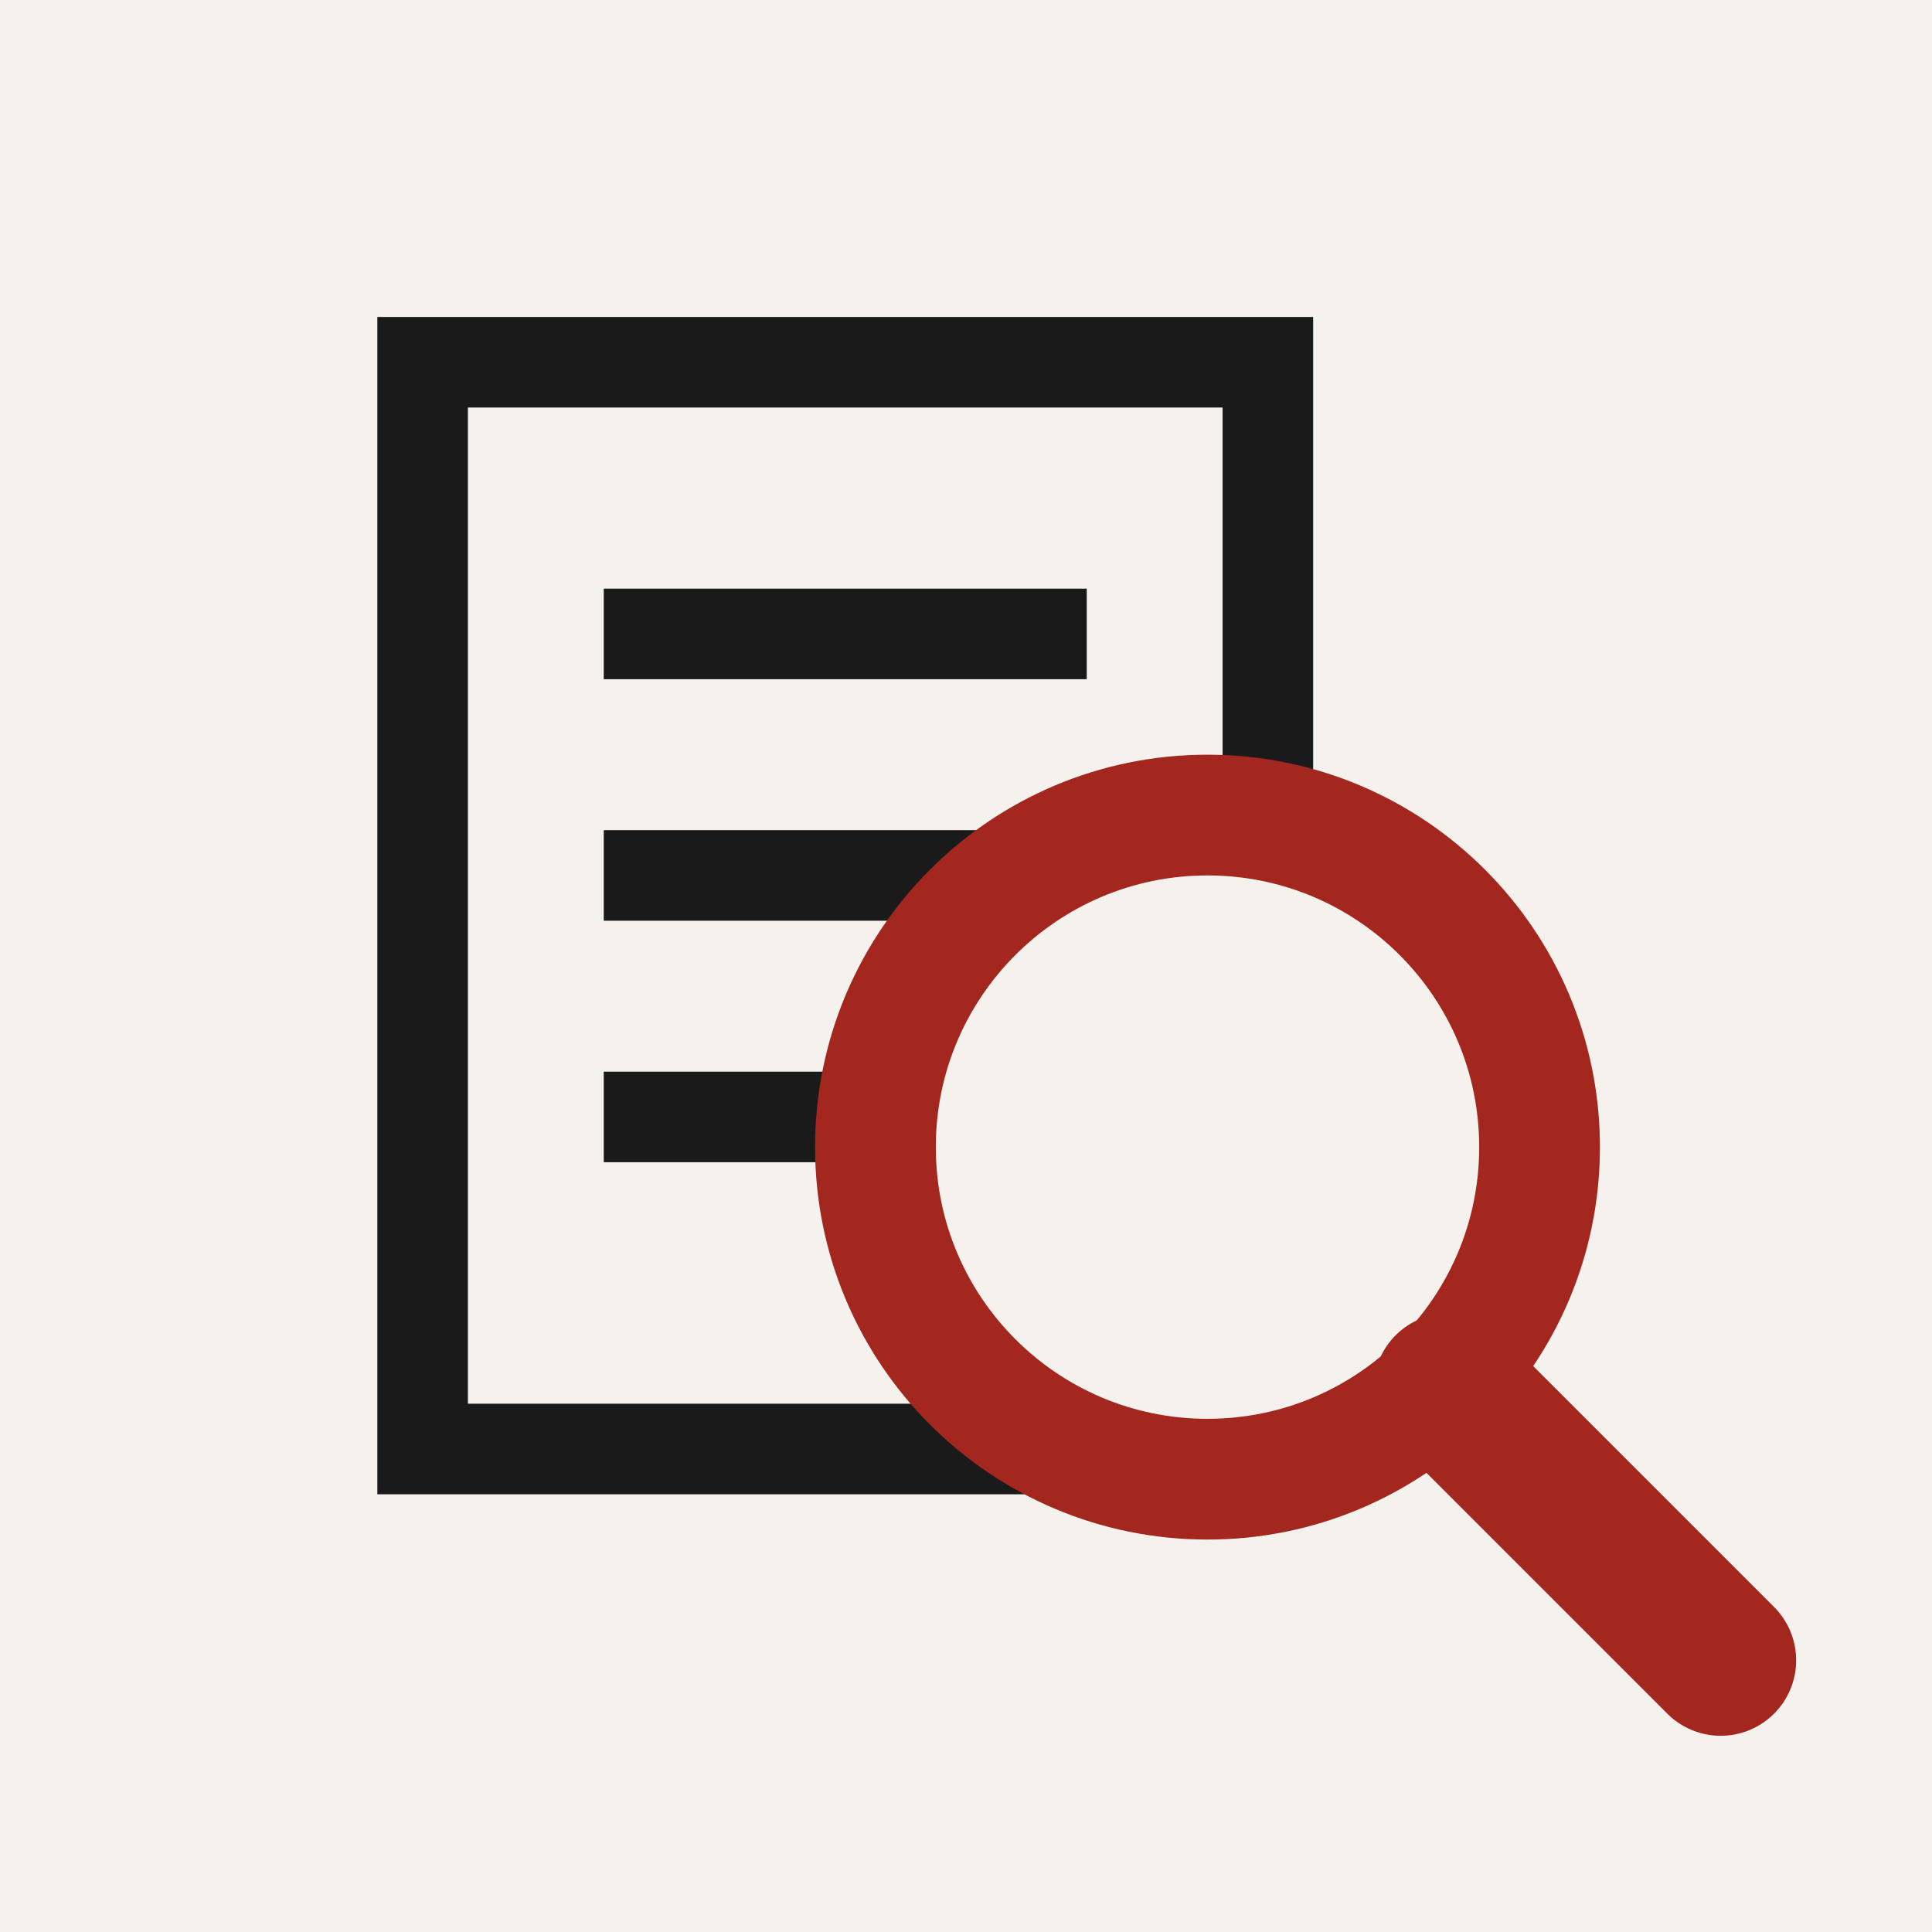
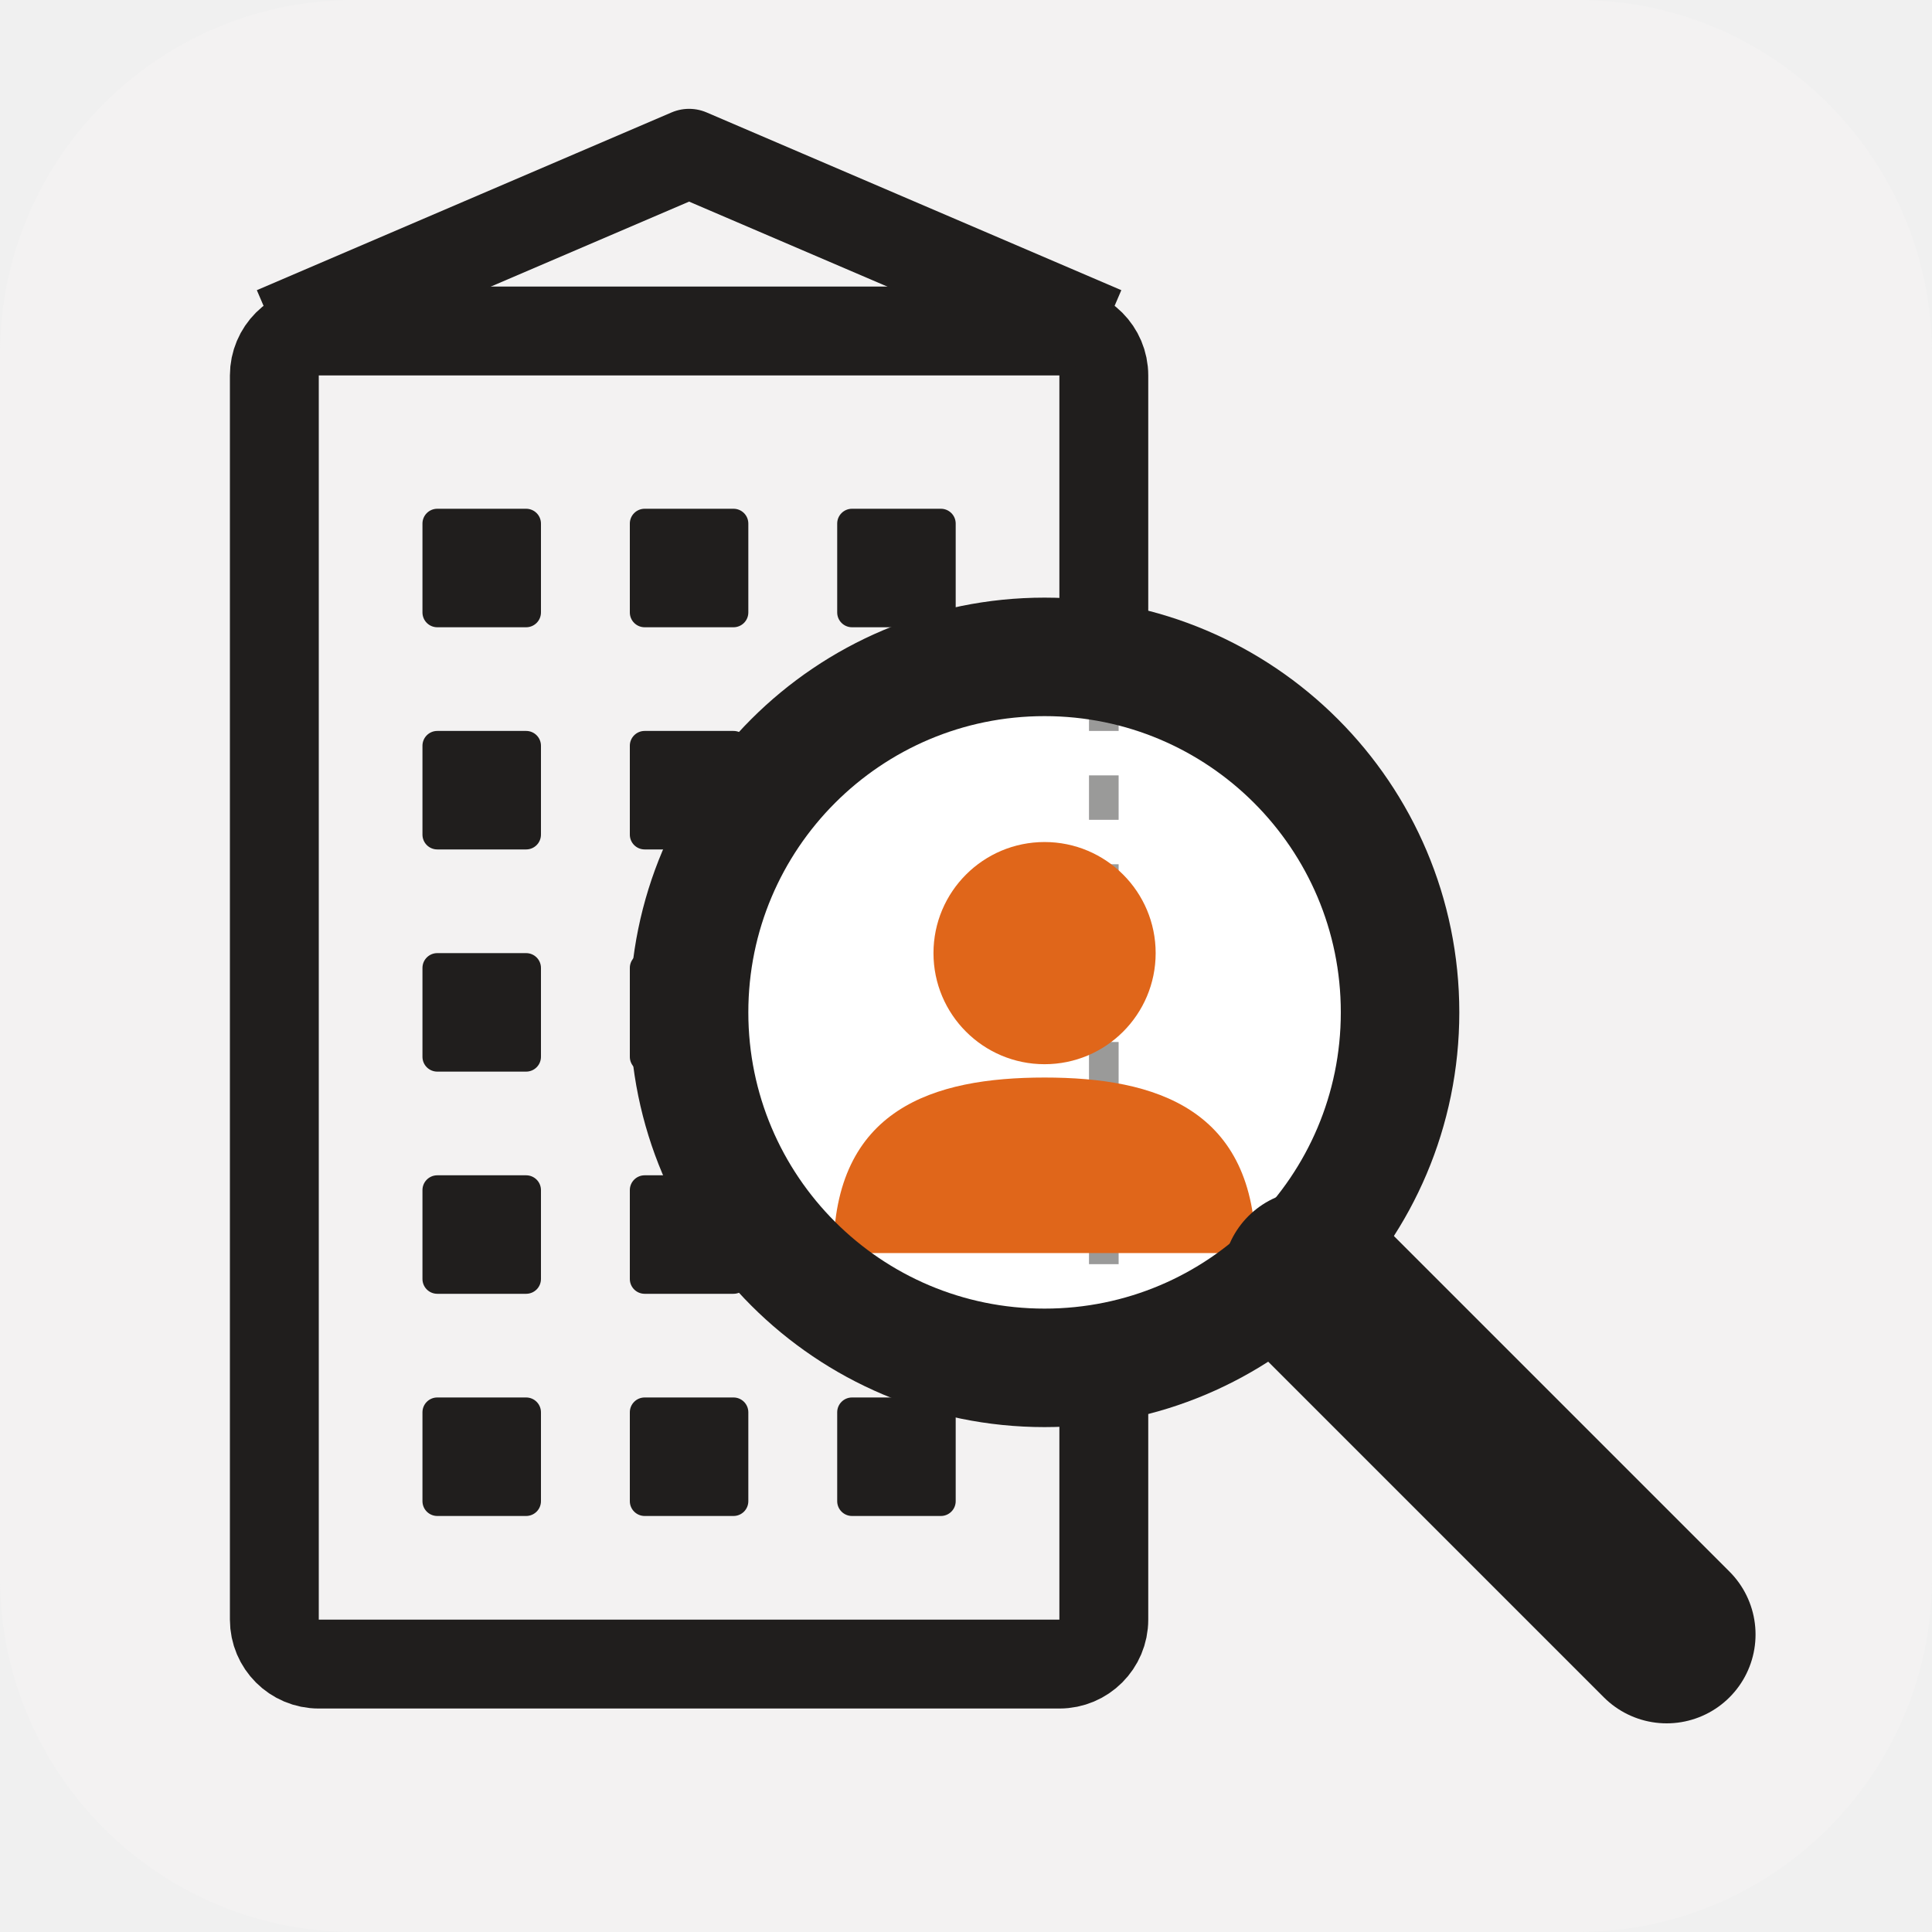
- <svg xmlns="http://www.w3.org/2000/svg" viewBox="0 0 64 64">
-   <rect width="64" height="64" fill="#F5F2ED" />
-   <rect x="14" y="12" width="28" height="36" fill="none" stroke="#1A1A1A" stroke-width="3" />
-   <line x1="20" y1="21" x2="36" y2="21" stroke="#1A1A1A" stroke-width="3" />
-   <line x1="20" y1="29" x2="36" y2="29" stroke="#1A1A1A" stroke-width="3" />
-   <line x1="20" y1="37" x2="30" y2="37" stroke="#1A1A1A" stroke-width="3" />
-   <circle cx="40" cy="38" r="11" fill="#F5F2ED" stroke="#A3271E" stroke-width="4" />
-   <line x1="48" y1="46" x2="57" y2="55" stroke="#A3271E" stroke-width="5" stroke-linecap="round" />
+ <svg xmlns="http://www.w3.org/2000/svg" viewBox="0 0 120 120">
+   <rect width="120" height="120" rx="22" fill="#F3F2F2" />
+   <g transform="translate(6 4) scale(0.92)">
+     <defs>
+       <clipPath id="lens">
+         <circle cx="64" cy="64" r="24" />
+       </clipPath>
+     </defs>
+     <rect x="12" y="18" width="56" height="90" rx="3" fill="none" stroke="#201E1D" stroke-width="6" />
+     <path d="M12 18 L40 6 L68 18" fill="none" stroke="#201E1D" stroke-width="6" stroke-linejoin="round" />
+     <rect x="22" y="30" width="8" height="8" rx="1" fill="#201E1D" />
+     <rect x="36" y="30" width="8" height="8" rx="1" fill="#201E1D" />
+     <rect x="50" y="30" width="8" height="8" rx="1" fill="#201E1D" />
+     <rect x="22" y="45" width="8" height="8" rx="1" fill="#201E1D" />
+     <rect x="36" y="45" width="8" height="8" rx="1" fill="#201E1D" />
+     <rect x="50" y="45" width="8" height="8" rx="1" fill="#201E1D" />
+     <rect x="22" y="60" width="8" height="8" rx="1" fill="#201E1D" />
+     <rect x="36" y="60" width="8" height="8" rx="1" fill="#201E1D" />
+     <rect x="50" y="60" width="8" height="8" rx="1" fill="#201E1D" />
+     <rect x="22" y="75" width="8" height="8" rx="1" fill="#201E1D" />
+     <rect x="36" y="75" width="8" height="8" rx="1" fill="#201E1D" />
+     <rect x="50" y="75" width="8" height="8" rx="1" fill="#201E1D" />
+     <rect x="22" y="90" width="8" height="8" rx="1" fill="#201E1D" />
+     <rect x="36" y="90" width="8" height="8" rx="1" fill="#201E1D" />
+     <rect x="50" y="90" width="8" height="8" rx="1" fill="#201E1D" />
+     <circle cx="64" cy="64" r="24" fill="#FFFFFF" />
+     <g clip-path="url(#lens)">
+       <path d="M68 18 V108" stroke="#201E1D" stroke-width="2" stroke-dasharray="3 3" opacity=".45" />
+       <circle cx="64" cy="60" r="7.5" fill="#E0661A" />
+       <path d="M49.75 80.25 C49.75 70.5 56.5 68.4 64 68.4 C71.5 68.4 78.25 70.5 78.25 80.25 Z" fill="#E0661A" />
+     </g>
+     <circle cx="64" cy="64" r="24" fill="none" stroke="#201E1D" stroke-width="8" />
+     <path d="M82 82 L106 106" stroke="#201E1D" stroke-width="12" stroke-linecap="round" />
+   </g>
</svg>
